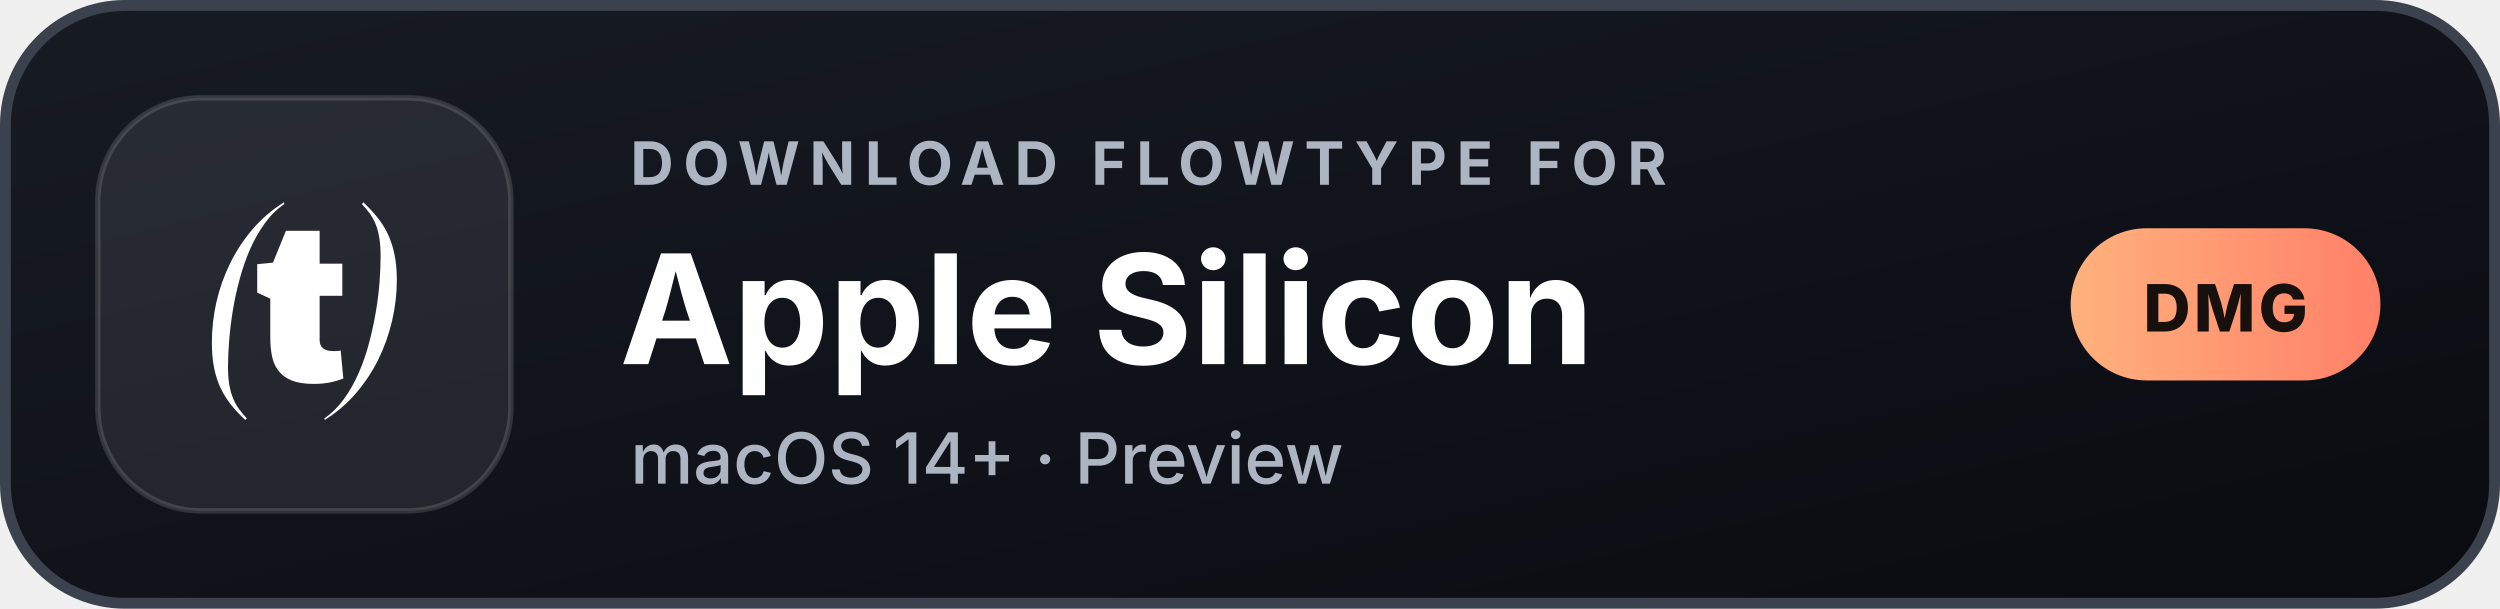
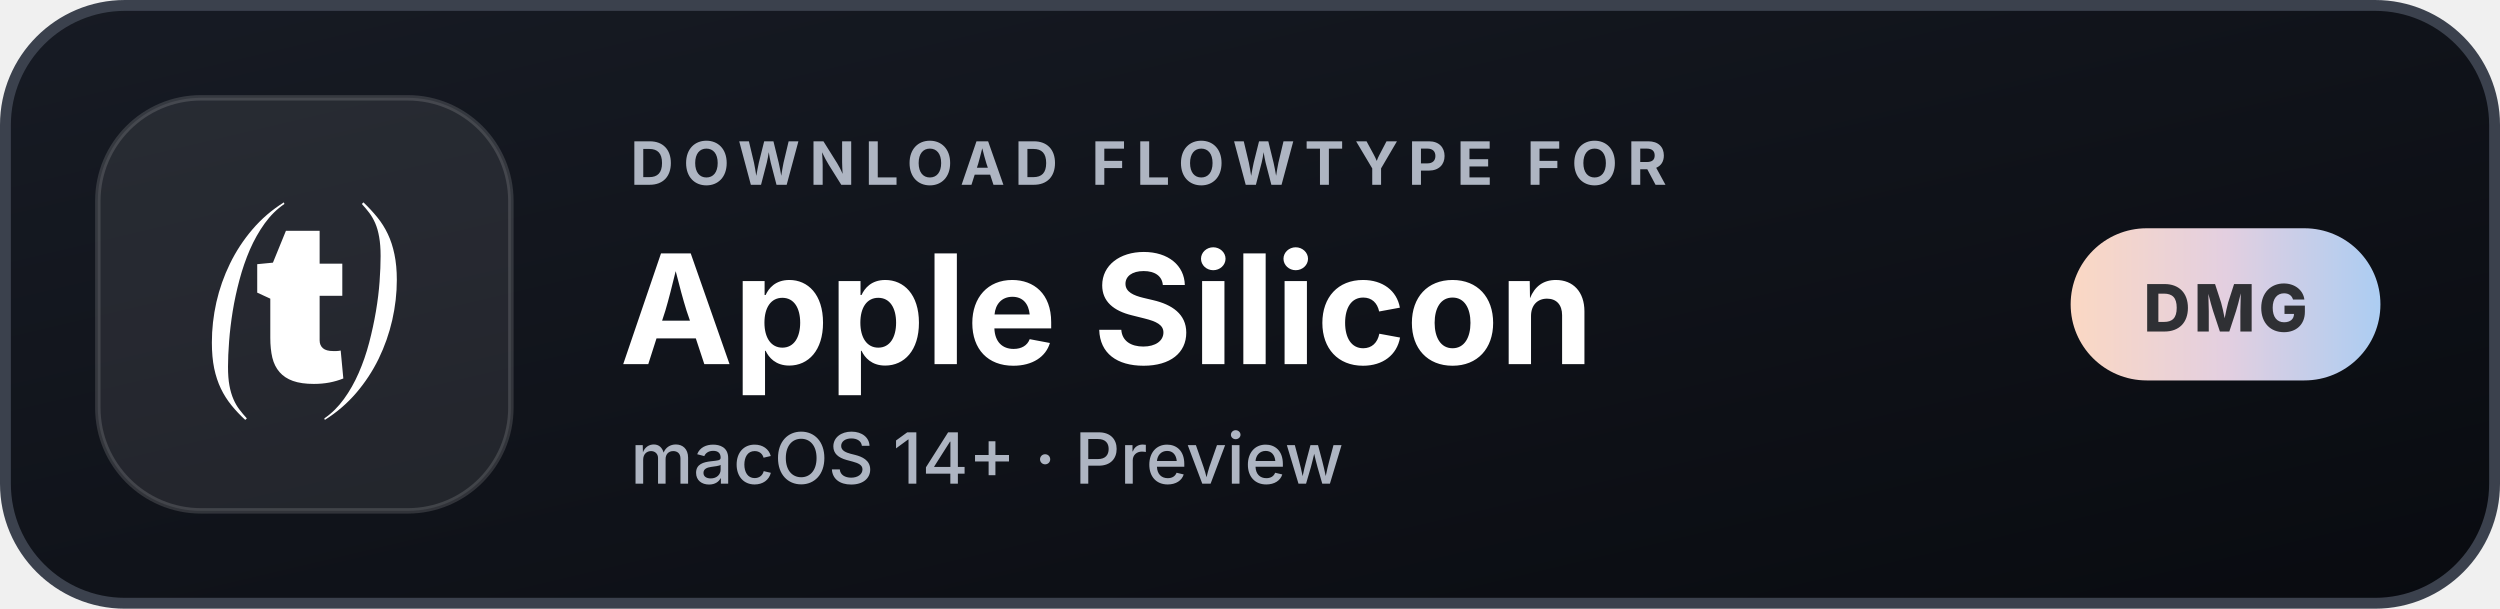
<svg xmlns="http://www.w3.org/2000/svg" width="460" height="112" viewBox="0 0 460 112" role="img" aria-labelledby="title description">
  <defs>
    <linearGradient id="background" x1="0" y1="0" x2="1" y2="1">
      <stop offset="0" stop-color="#171b24" />
      <stop offset="1" stop-color="#090b10" />
    </linearGradient>
    <linearGradient id="accent" x1="0" y1="0" x2="1" y2="0">
-       <stop offset="0" stop-color="#ffb17d" />
-       <stop offset="1" stop-color="#ff8068" />
+       <stop offset="0" stop-color="#FBD8C3" />
+       <stop offset="0.5" stop-color="#E3CFE0" />
+       <stop offset="1" stop-color="#ACCDF2" />
    </linearGradient>
  </defs>
  <rect x="1" y="1" width="458" height="110" rx="22" fill="url(#background)" stroke="#3b414d" stroke-width="2" />
  <rect x="18" y="18" width="76" height="76" rx="19" fill="#ffffff" fill-opacity="0.08" stroke="#ffffff" stroke-opacity="0.14" />
  <text x="56" y="73" text-anchor="middle" fill="#ffffff" font-family="-apple-system, BlinkMacSystemFont, 'Helvetica Neue', sans-serif" font-size="48" font-weight="600"></text>
  <text x="116" y="34" fill="#aeb5c2" font-family="-apple-system, BlinkMacSystemFont, 'Helvetica Neue', sans-serif" font-size="11" font-weight="700" letter-spacing="1.8">DOWNLOAD FLOWTYPE FOR</text>
  <text x="114" y="67" fill="#ffffff" font-family="-apple-system, BlinkMacSystemFont, 'Helvetica Neue', sans-serif" font-size="28" font-weight="750">Apple Silicon</text>
  <text x="116" y="89" fill="#aeb5c2" font-family="-apple-system, BlinkMacSystemFont, 'Helvetica Neue', sans-serif" font-size="13" font-weight="500">macOS 14+ · Preview</text>
  <rect x="381" y="42" width="57" height="28" rx="14" fill="url(#accent)" />
-   <text x="409.5" y="61" text-anchor="middle" fill="#17100d" font-family="-apple-system, BlinkMacSystemFont, 'Helvetica Neue', sans-serif" font-size="12" font-weight="800" letter-spacing="0.6">DMG</text>
+   <text x="409.5" y="61" text-anchor="middle" fill="#2F3034" font-family="-apple-system, BlinkMacSystemFont, 'Helvetica Neue', sans-serif" font-size="12" font-weight="800" letter-spacing="0.6">DMG</text>
</svg>
